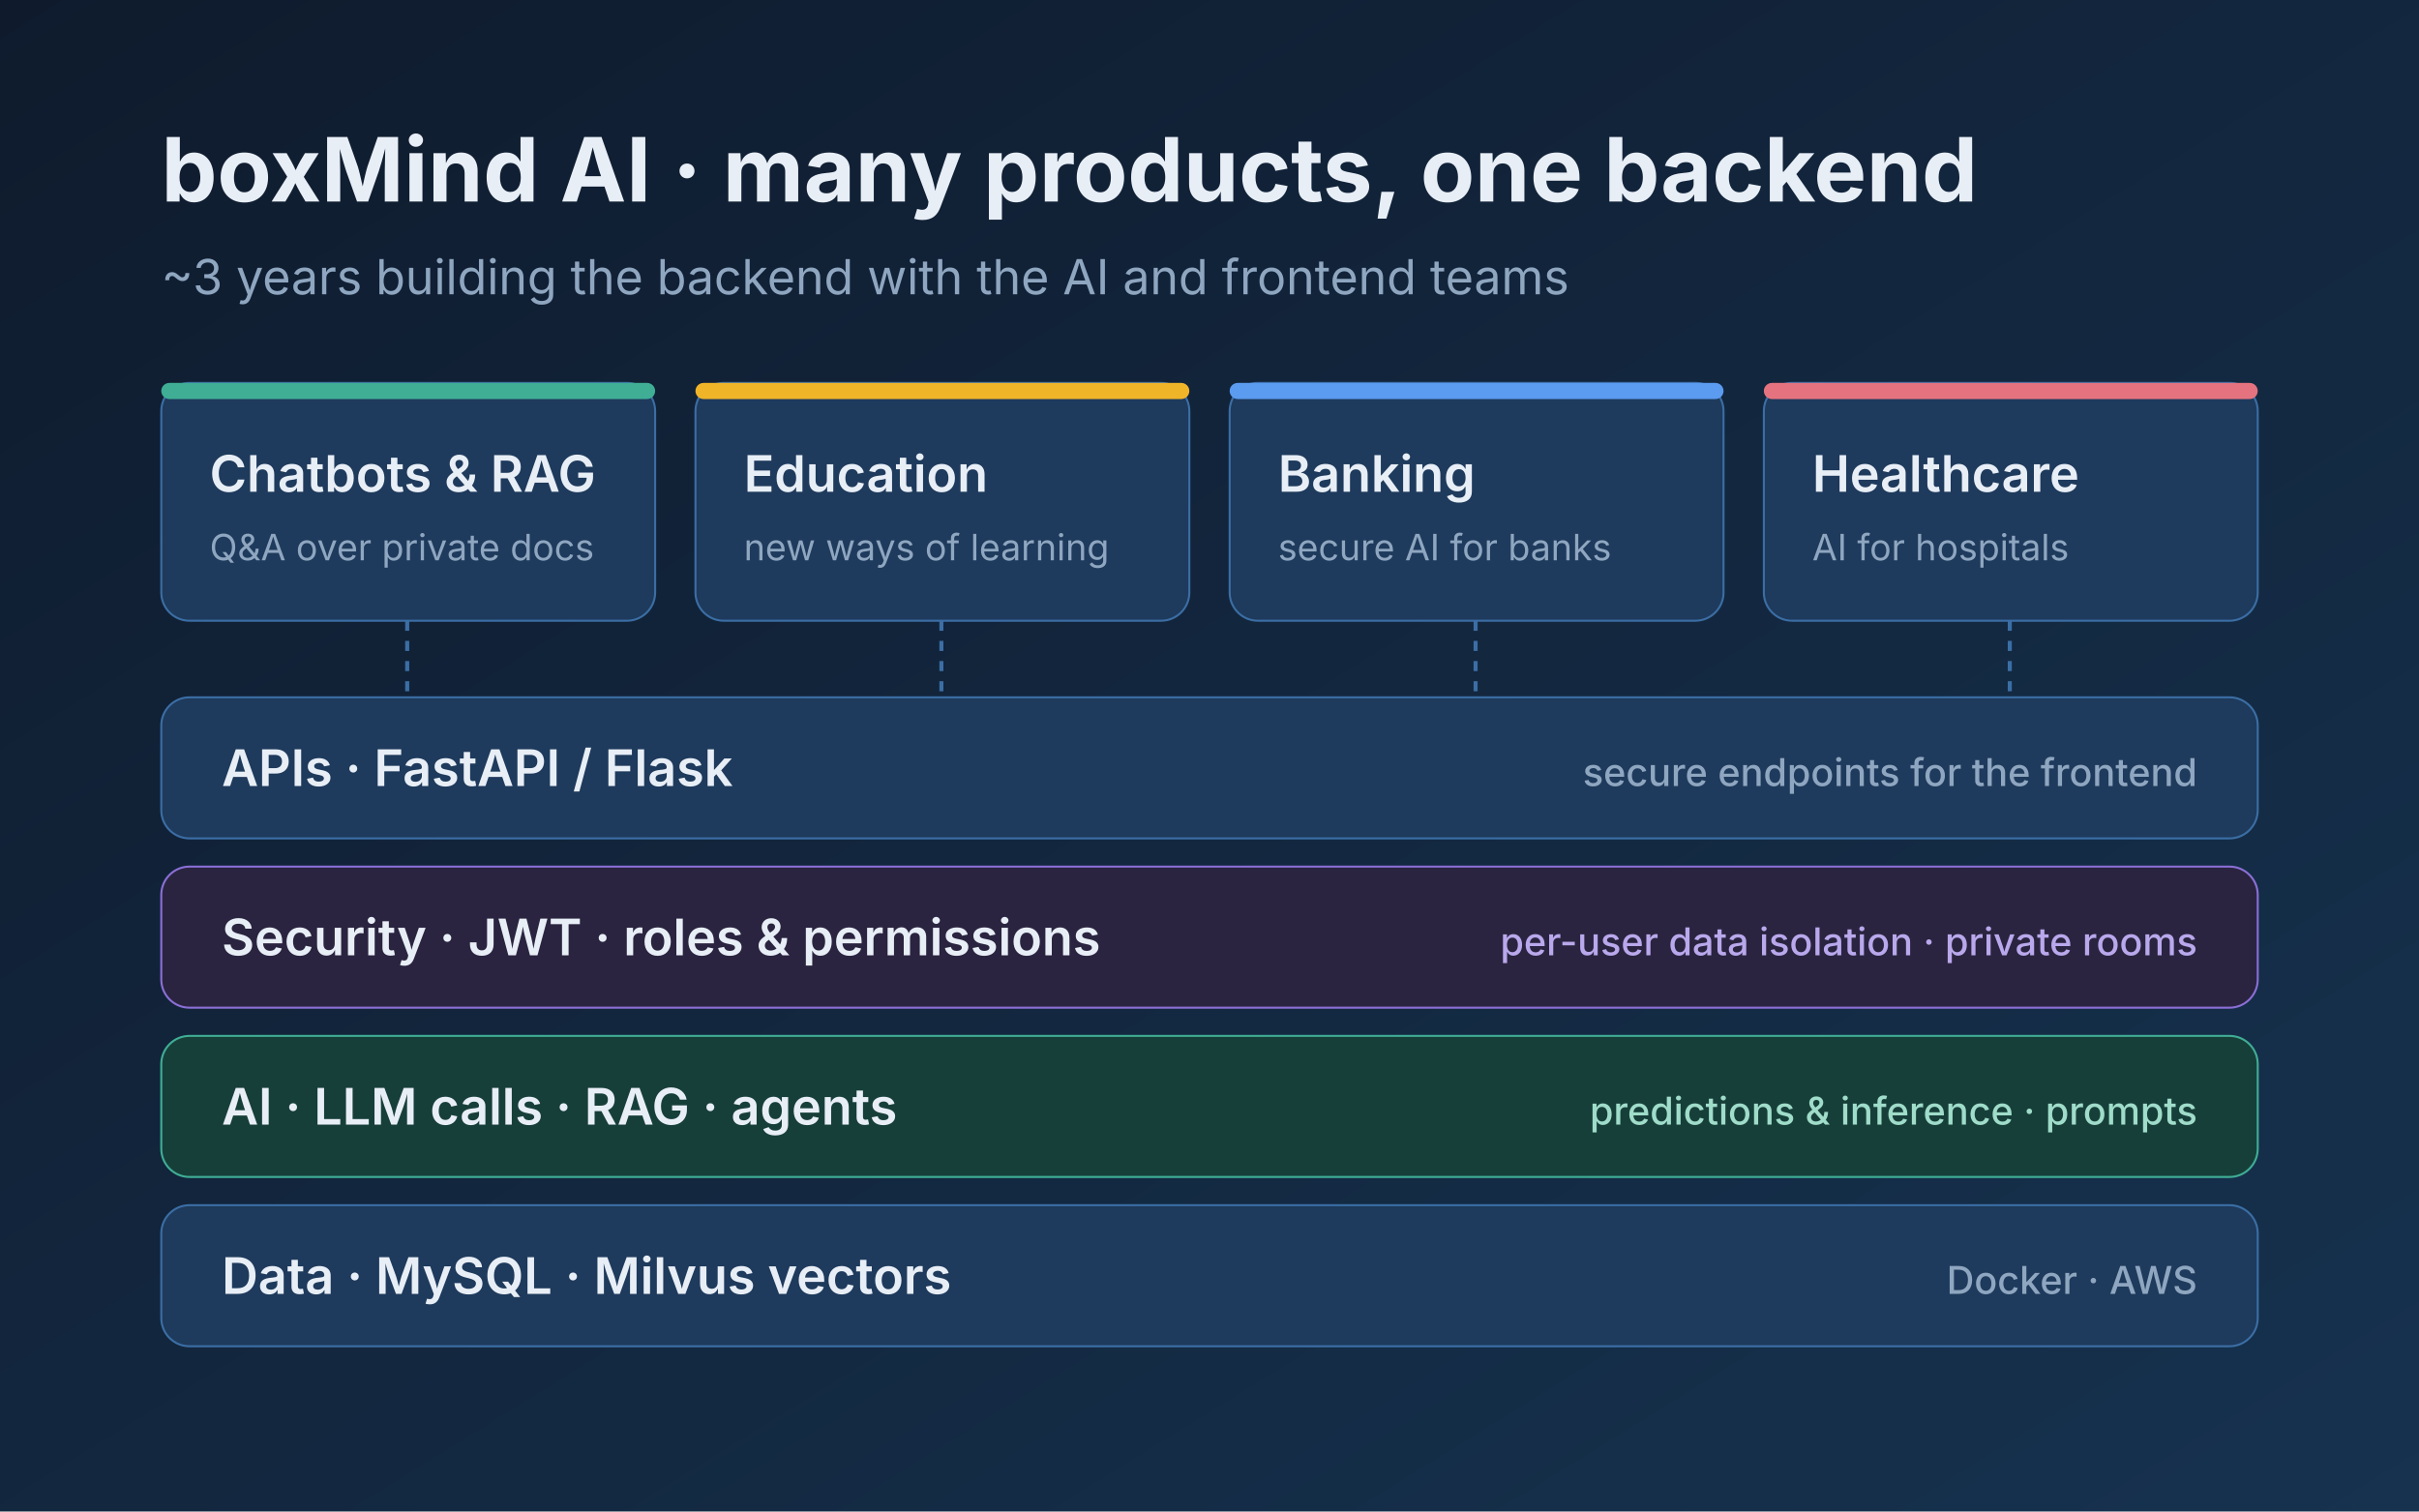
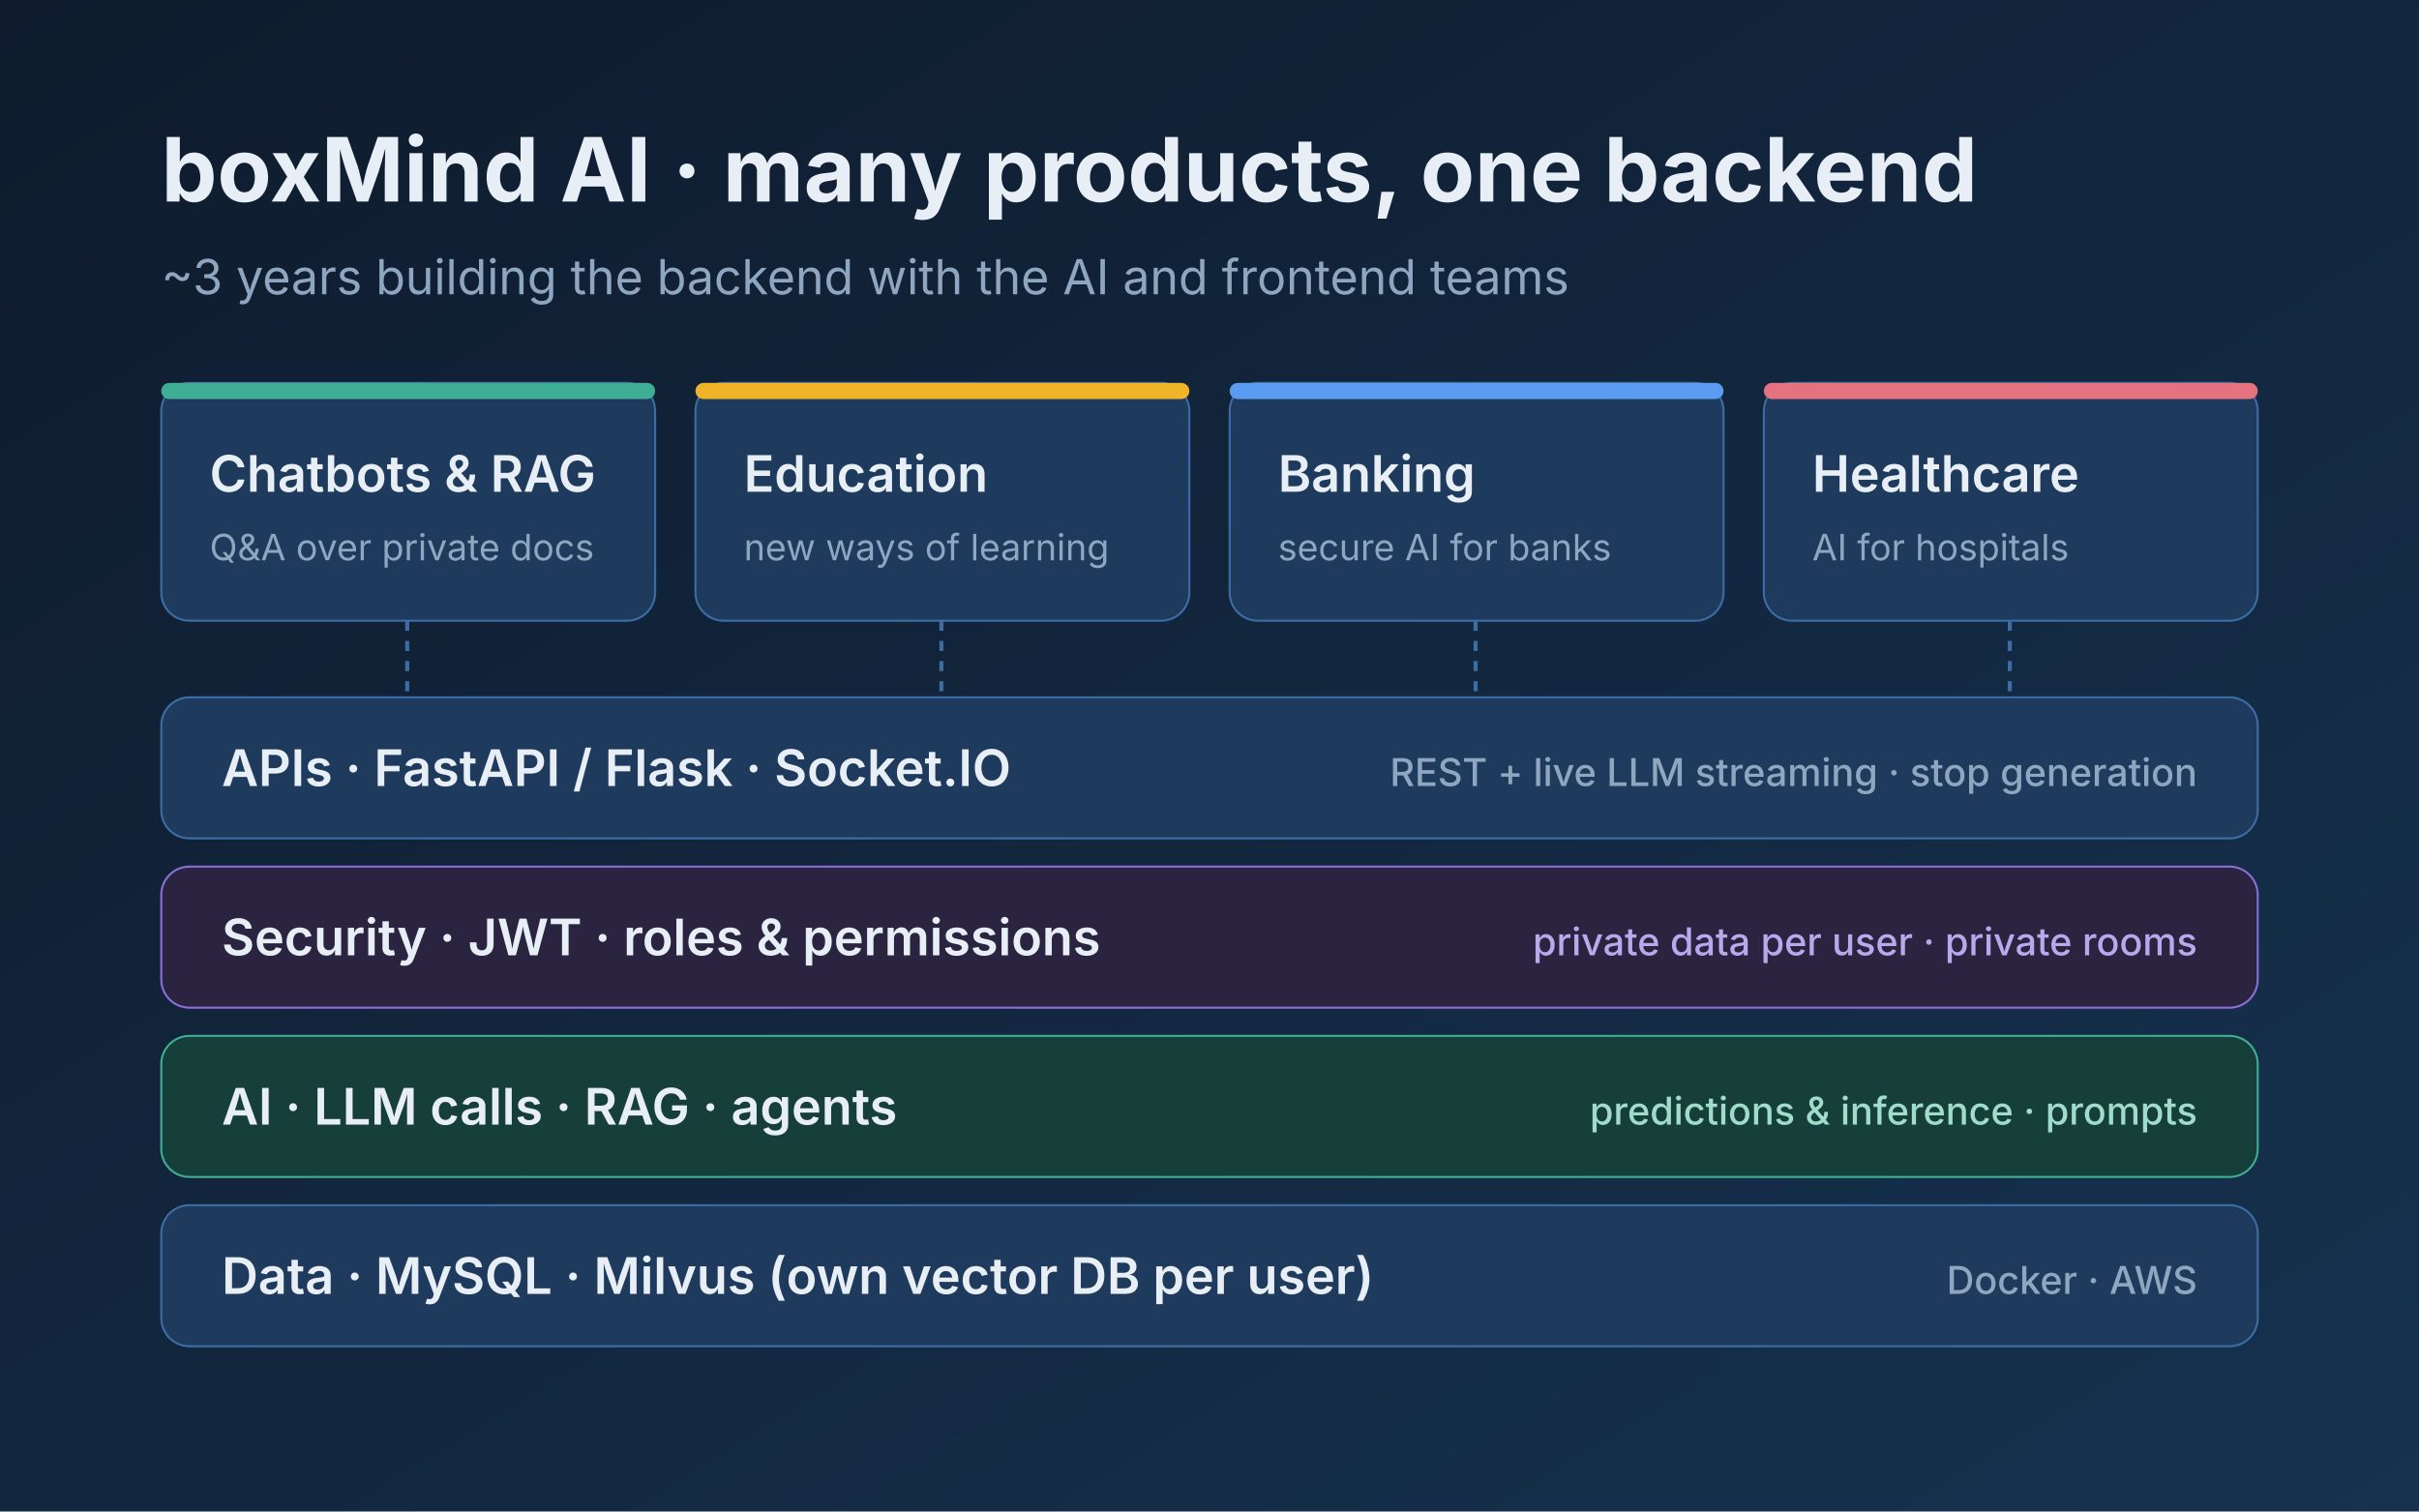
<svg xmlns="http://www.w3.org/2000/svg" viewBox="0 0 1200 750" font-family="Inter, Segoe UI, Helvetica, Arial, sans-serif">
  <defs>
    <linearGradient id="bg" x1="0" y1="0" x2="1" y2="1">
      <stop offset="0" stop-color="#0f1b2d" />
      <stop offset="1" stop-color="#16324f" />
    </linearGradient>
  </defs>
  <rect width="1200" height="750" fill="url(#bg)" />
  <text x="80" y="100" fill="#e8eef6" font-size="44" font-weight="700">boxMind AI · many products, one backend</text>
  <text x="80" y="146" fill="#8fa6c0" font-size="24">~3 years building the backend with the AI and frontend teams</text>
  <g>
    <rect x="80" y="190" width="245" height="118" rx="14" fill="#1e3a5c" stroke="#3b6ea5" />
    <rect x="80" y="190" width="245" height="8" rx="4" fill="#3fae95" />
    <text x="104" y="244" fill="#e8eef6" font-size="25" font-weight="600">Chatbots &amp; RAG</text>
    <text x="104" y="278" fill="#8fa6c0" font-size="18">Q&amp;A over private docs</text>
    <rect x="345" y="190" width="245" height="118" rx="14" fill="#1e3a5c" stroke="#3b6ea5" />
    <rect x="345" y="190" width="245" height="8" rx="4" fill="#f0b429" />
    <text x="369" y="244" fill="#e8eef6" font-size="25" font-weight="600">Education</text>
    <text x="369" y="278" fill="#8fa6c0" font-size="18">new ways of learning</text>
    <rect x="610" y="190" width="245" height="118" rx="14" fill="#1e3a5c" stroke="#3b6ea5" />
    <rect x="610" y="190" width="245" height="8" rx="4" fill="#5b9bf0" />
    <text x="634" y="244" fill="#e8eef6" font-size="25" font-weight="600">Banking</text>
    <text x="634" y="278" fill="#8fa6c0" font-size="18">secure AI for banks</text>
    <rect x="875" y="190" width="245" height="118" rx="14" fill="#1e3a5c" stroke="#3b6ea5" />
    <rect x="875" y="190" width="245" height="8" rx="4" fill="#e5737f" />
    <text x="899" y="244" fill="#e8eef6" font-size="25" font-weight="600">Healthcare</text>
    <text x="899" y="278" fill="#8fa6c0" font-size="18">AI for hospitals</text>
  </g>
  <g stroke="#3b6ea5" stroke-width="2" stroke-dasharray="5 5">
    <line x1="202" y1="308" x2="202" y2="346" />
    <line x1="467" y1="308" x2="467" y2="346" />
    <line x1="732" y1="308" x2="732" y2="346" />
    <line x1="997" y1="308" x2="997" y2="346" />
  </g>
  <g font-size="25" font-weight="600">
    <rect x="80" y="346" width="1040" height="70" rx="14" fill="#1e3a5c" stroke="#3b6ea5" />
-     <text x="110" y="390" fill="#e8eef6">APIs · FastAPI / Flask</text>
-     <text x="1090" y="390" fill="#8fa6c0" font-size="19" font-weight="500" text-anchor="end">secure endpoints for the frontend</text>
+     <text x="110" y="390" fill="#e8eef6">APIs · FastAPI / Flask · Socket.IO</text>
+     <text x="1090" y="390" fill="#8fa6c0" font-size="19" font-weight="500" text-anchor="end">REST + live LLM streaming · stop generation</text>
    <rect x="80" y="430" width="1040" height="70" rx="14" fill="#2a2440" stroke="#8b6fd6" />
    <text x="110" y="474" fill="#e8eef6">Security · JWT · roles &amp; permissions</text>
-     <text x="1090" y="474" fill="#b9a8ec" font-size="19" font-weight="500" text-anchor="end">per-user data isolation · private rooms</text>
+     <text x="1090" y="474" fill="#b9a8ec" font-size="19" font-weight="500" text-anchor="end">private data per user · private rooms</text>
    <rect x="80" y="514" width="1040" height="70" rx="14" fill="#173f3a" stroke="#3fae95" />
    <text x="110" y="558" fill="#e8eef6">AI · LLM calls · RAG · agents</text>
    <text x="1090" y="558" fill="#9fdcc9" font-size="19" font-weight="500" text-anchor="end">predictions &amp; inference · prompts</text>
    <rect x="80" y="598" width="1040" height="70" rx="14" fill="#1e3a5c" stroke="#3b6ea5" />
-     <text x="110" y="642" fill="#e8eef6">Data · MySQL · Milvus vectors</text>
+     <text x="110" y="642" fill="#e8eef6">Data · MySQL · Milvus (own vector DB per user)</text>
    <text x="1090" y="642" fill="#8fa6c0" font-size="19" font-weight="500" text-anchor="end">Docker · AWS</text>
  </g>
</svg>
